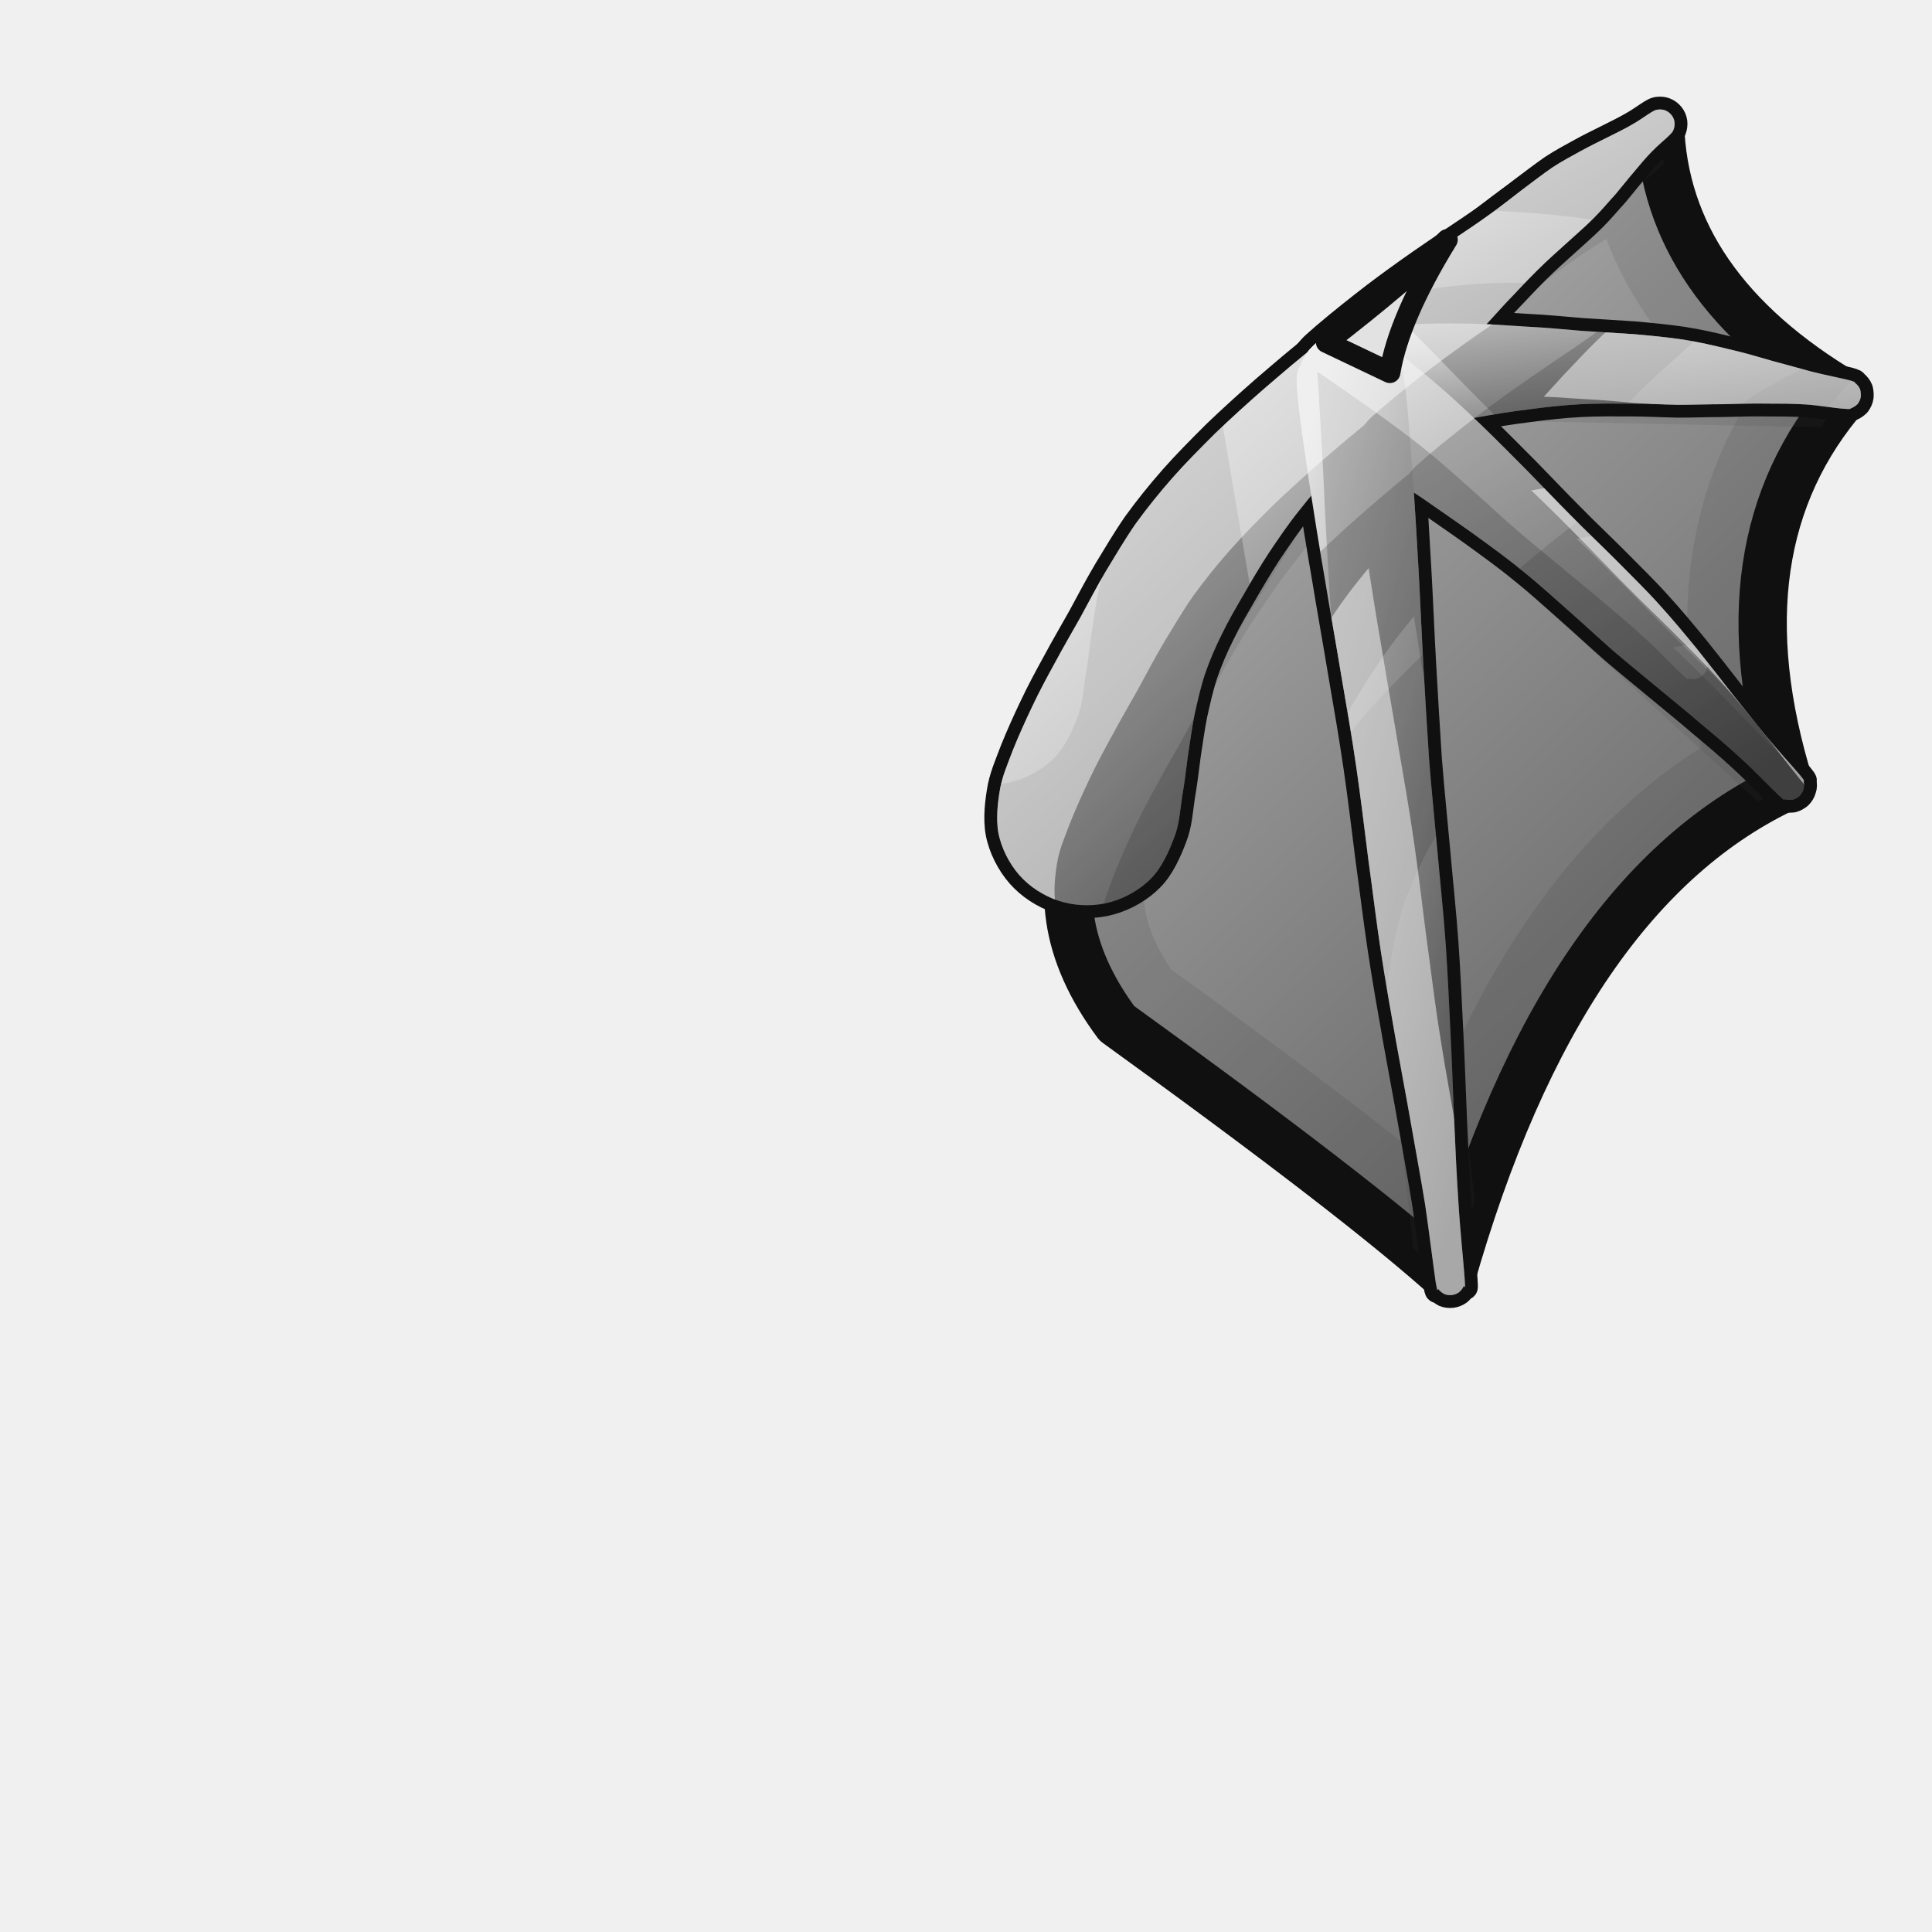
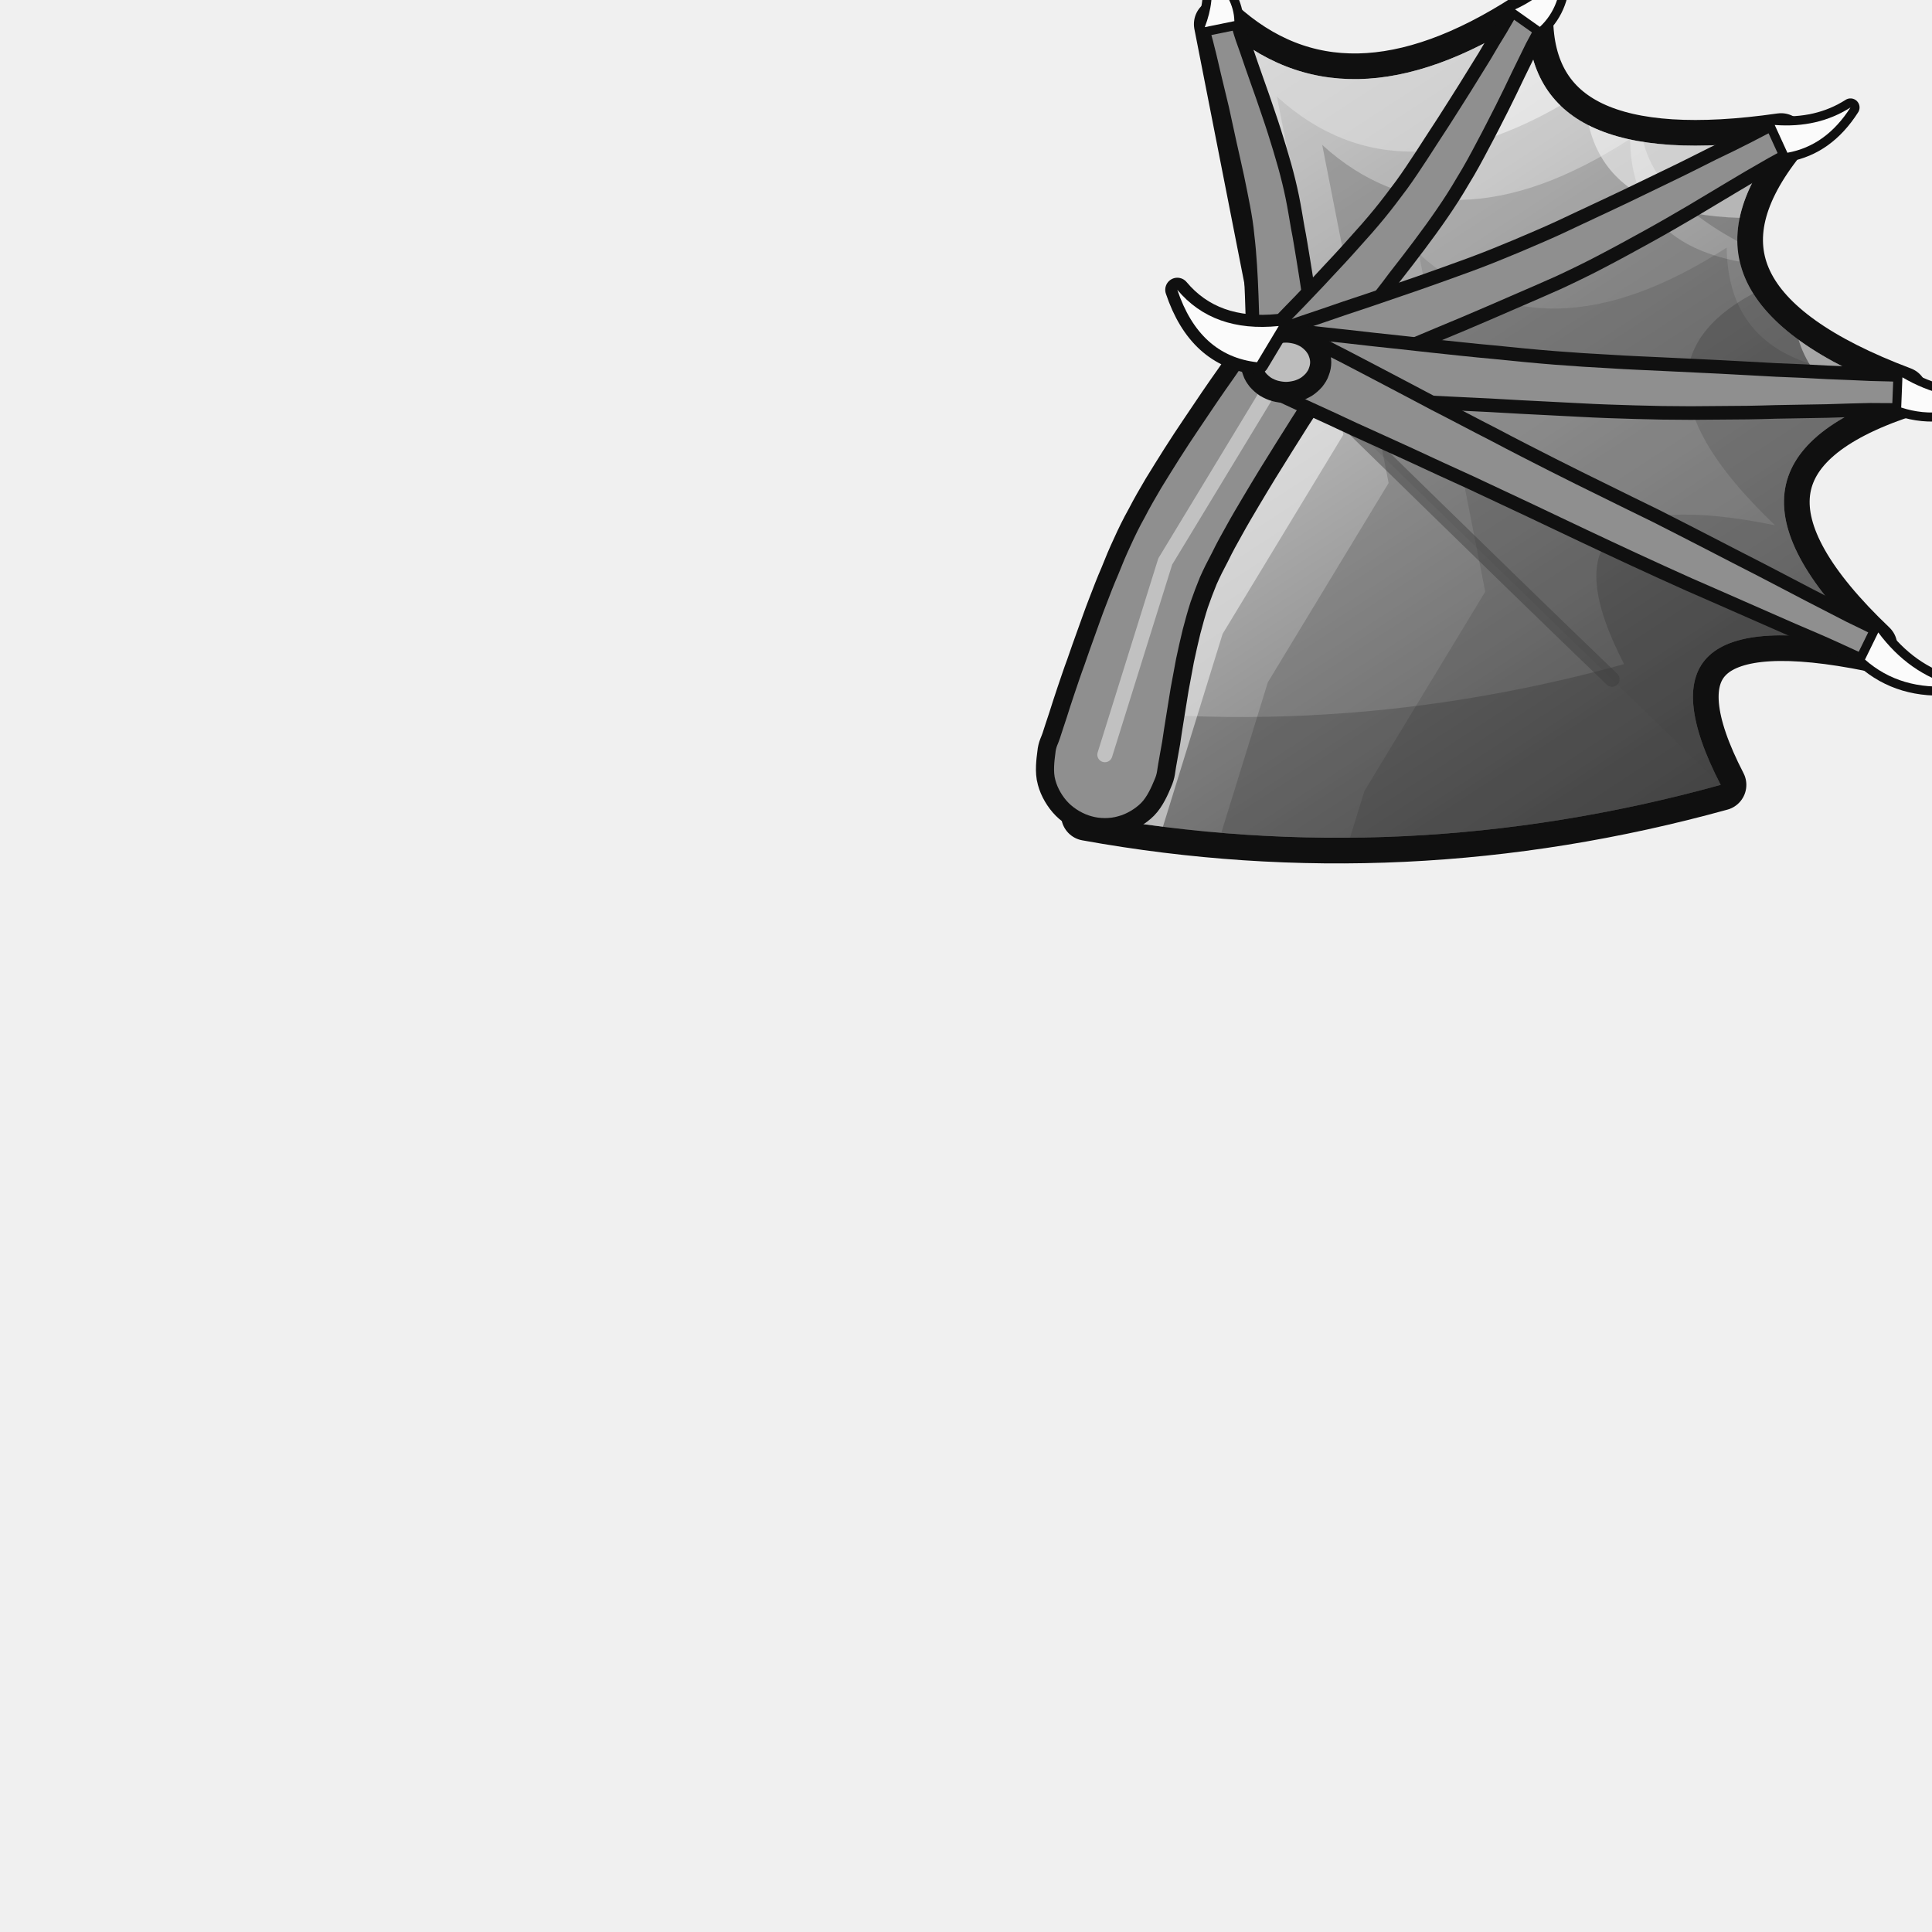
<svg xmlns="http://www.w3.org/2000/svg" viewBox="0 0 64 64" width="512" height="512" shape-rendering="geometricPrecision">
  <defs>
    <linearGradient id="w3-vol" x1="0.18" y1="0.02" x2="0.82" y2="1">
      <stop offset="0" stop-color="#e2e2e2" />
      <stop offset="0.30" stop-color="#bdbdbd" />
      <stop offset="0.66" stop-color="#8f8f8f" />
      <stop offset="1" stop-color="#5d5d5d" />
    </linearGradient>
    <linearGradient id="w3-volV" x1="0.42" y1="0" x2="0.58" y2="1">
      <stop offset="0" stop-color="#e2e2e2" />
      <stop offset="0.34" stop-color="#bdbdbd" />
      <stop offset="0.74" stop-color="#8f8f8f" />
      <stop offset="1" stop-color="#5d5d5d" />
    </linearGradient>
    <linearGradient id="w3-vol2" x1="0.2" y1="0" x2="0.8" y2="1">
      <stop offset="0" stop-color="#bdbdbd" />
      <stop offset="0.5" stop-color="#5d5d5d" />
      <stop offset="1" stop-color="#3b3b3b" />
    </linearGradient>
    <linearGradient id="w3-membrane" x1="0.12" y1="0" x2="0.78" y2="1">
      <stop offset="0" stop-color="#bdbdbd" />
      <stop offset="0.45" stop-color="#8f8f8f" />
      <stop offset="1" stop-color="#5d5d5d" />
    </linearGradient>
    <radialGradient id="w3-sheen" cx="0.34" cy="0.24" r="0.95">
      <stop offset="0" stop-color="#fbfbfb" stop-opacity="0.62" />
      <stop offset="0.38" stop-color="#fbfbfb" stop-opacity="0.22" />
      <stop offset="1" stop-color="#fbfbfb" stop-opacity="0" />
    </radialGradient>
  </defs>
  <g id="w3">
    <defs>
-       <clipPath id="w3-mclip">
-         <path d="M36,27Q37.61,19.87 44.74,12.74Q47.95,7.45 54.99,4.11Q55.14,9.5 61.16,13.07Q56.82,18.05 59.28,26.02Q51.7,29.49 48.04,42.42Q45.12,39.76 37,33.9Q34.4,30.4 36,27Z" clip-rule="evenodd" />
+       <path id="w3-s0" d="M36,27L38.6,18.6L42.6,12L40.4,0.8Q44.51,4.54 50.6,0.6Q50.65,5.8 59,4.6Q54.74,9.89 63,13Q55.73,15.43 62,21.4Q53.75,19.72 57,26Q46.5,28.9 36,27Z" />
+       <clipPath id="w3-clip">
+         <use href="#w3-s0" />
      </clipPath>
-     </defs>
-     <path d="M36,27Q37.61,19.87 44.74,12.74Q47.95,7.45 54.99,4.11Q55.14,9.5 61.16,13.07Q56.82,18.05 59.28,26.02Q51.7,29.49 48.04,42.42Q45.12,39.76 37,33.9Q34.4,30.4 36,27Z" fill-rule="evenodd" fill="url(#w3-membrane)" stroke="#101010" stroke-width="1.6" stroke-linejoin="round" />
-     <g clip-path="url(#w3-mclip)">
-       <path d="M36,27Q37.61,19.87 44.74,12.74Q47.95,7.45 54.99,4.11Q55.14,9.5 61.16,13.07Q56.82,18.05 59.28,26.02Q51.7,29.49 48.04,42.42Q45.12,39.76 37,33.9Q34.4,30.4 36,27Z" fill-rule="evenodd" fill="none" stroke="#101010" stroke-width="5" opacity="0.10" />
-       <path d="M44.74,12.74L54.99,4.11M44.74,12.74L61.16,13.07M44.74,12.74L59.28,26.02M44.74,12.74L48.04,42.42M36,27L44.74,12.74" fill="none" stroke="#3b3b3b" stroke-width="2.2" opacity="0.13" />
-       <path d="M44.74,12.74L54.99,4.11M44.74,12.74L61.16,13.07M44.74,12.74L59.28,26.02M44.74,12.74L48.04,42.42M36,27L44.74,12.74" fill="none" stroke="#e2e2e2" stroke-width="0.6" opacity="0.4" />
-     </g>
-     <defs>
-       <path id="w3-arm-s0" d="M38.89,27.76C39.07,27.31 39.09,26.85 39.16,26.39C39.24,25.94 39.29,25.49 39.35,25.04C39.42,24.59 39.48,24.13 39.57,23.68C39.67,23.23 39.77,22.77 39.92,22.32C40.07,21.88 40.26,21.44 40.48,21C40.69,20.56 40.94,20.14 41.2,19.69C41.46,19.24 41.73,18.78 42.03,18.32C42.34,17.86 42.66,17.38 43.04,16.91C43.41,16.44 43.81,15.96 44.28,15.48C44.76,15.01 45.52,14.41 45.87,14.04C46.22,13.68 46.28,13.57 46.37,13.3C46.46,13.03 46.49,12.69 46.43,12.41C46.38,12.13 46.23,11.83 46.04,11.61C45.85,11.39 45.57,11.2 45.3,11.11C45.03,11.02 44.69,10.99 44.41,11.05C44.13,11.1 44.03,11.13 43.61,11.44C43.18,11.75 42.42,12.41 41.86,12.89C41.3,13.38 40.76,13.87 40.25,14.36C39.75,14.86 39.27,15.34 38.83,15.84C38.39,16.34 37.99,16.84 37.62,17.35C37.26,17.87 36.95,18.4 36.64,18.91C36.33,19.43 36.07,19.94 35.79,20.45C35.51,20.95 35.22,21.44 34.96,21.93C34.69,22.42 34.43,22.9 34.2,23.39C33.97,23.87 33.75,24.36 33.56,24.83C33.38,25.31 33.18,25.75 33.11,26.24C33.03,26.74 32.98,27.31 33.12,27.79C33.25,28.27 33.54,28.78 33.9,29.13C34.25,29.48 34.76,29.77 35.24,29.89C35.73,30.02 36.31,30.02 36.79,29.88C37.27,29.75 37.78,29.46 38.13,29.1C38.48,28.75 38.72,28.21 38.89,27.76Z" />
-       <path id="w3-arm-s1" d="M45.93,14.07C46.31,13.76 46.96,13.11 47.43,12.64C47.9,12.18 48.32,11.73 48.73,11.29C49.14,10.86 49.51,10.44 49.87,10.05C50.24,9.67 50.58,9.29 50.92,8.96C51.26,8.62 51.59,8.33 51.9,8.05C52.22,7.76 52.52,7.5 52.79,7.23C53.06,6.96 53.29,6.68 53.52,6.43C53.74,6.17 53.94,5.91 54.14,5.68C54.34,5.44 54.53,5.21 54.72,5.02C54.91,4.82 55.17,4.61 55.29,4.49C55.41,4.37 55.41,4.36 55.44,4.29C55.47,4.21 55.48,4.12 55.47,4.04C55.46,3.96 55.42,3.87 55.37,3.81C55.32,3.75 55.25,3.69 55.17,3.66C55.1,3.63 55.01,3.62 54.93,3.63C54.85,3.64 54.84,3.64 54.7,3.72C54.55,3.81 54.28,4.01 54.04,4.14C53.8,4.28 53.53,4.41 53.25,4.55C52.97,4.69 52.68,4.83 52.37,5C52.06,5.17 51.74,5.34 51.42,5.55C51.1,5.77 50.78,6.02 50.43,6.28C50.09,6.54 49.74,6.82 49.35,7.1C48.95,7.39 48.53,7.67 48.08,7.97C47.64,8.28 47.17,8.59 46.68,8.94C46.19,9.29 45.68,9.66 45.16,10.07C44.64,10.48 43.91,11.06 43.55,11.41C43.2,11.76 43.14,11.9 43.05,12.18C42.95,12.46 42.93,12.81 42.99,13.1C43.05,13.39 43.21,13.7 43.41,13.93C43.61,14.15 43.9,14.34 44.18,14.43C44.46,14.53 44.81,14.55 45.1,14.49C45.39,14.43 45.54,14.38 45.93,14.07Z" />
-       <path id="w3-arm-s2" d="M44.98,14.51C45.47,14.47 46.34,14.28 46.98,14.17C47.63,14.05 48.24,13.94 48.85,13.84C49.47,13.73 50.06,13.63 50.65,13.56C51.24,13.48 51.81,13.42 52.37,13.39C52.94,13.36 53.48,13.37 54.02,13.37C54.55,13.37 55.07,13.4 55.58,13.41C56.09,13.41 56.59,13.39 57.07,13.39C57.56,13.38 58.04,13.36 58.5,13.37C58.96,13.37 59.4,13.37 59.84,13.4C60.27,13.43 60.83,13.53 61.08,13.54C61.33,13.56 61.26,13.55 61.33,13.52C61.41,13.49 61.48,13.44 61.54,13.38C61.59,13.31 61.63,13.23 61.64,13.15C61.65,13.07 61.64,12.98 61.62,12.9C61.59,12.82 61.53,12.75 61.47,12.7C61.41,12.65 61.49,12.66 61.24,12.59C61,12.53 60.44,12.42 60.01,12.31C59.59,12.2 59.15,12.07 58.69,11.95C58.24,11.82 57.77,11.68 57.28,11.57C56.79,11.45 56.28,11.33 55.76,11.25C55.23,11.17 54.69,11.12 54.13,11.07C53.57,11.03 52.99,11 52.4,10.96C51.81,10.91 51.2,10.85 50.57,10.82C49.94,10.78 49.3,10.73 48.63,10.72C47.97,10.71 47.28,10.71 46.59,10.75C45.9,10.8 44.99,10.88 44.5,10.97C44.01,11.07 43.88,11.15 43.65,11.33C43.41,11.51 43.2,11.79 43.09,12.07C42.98,12.34 42.93,12.69 42.97,12.98C43.01,13.28 43.15,13.6 43.33,13.83C43.51,14.07 43.79,14.28 44.07,14.39C44.34,14.5 44.5,14.54 44.98,14.51Z" />
-       <path id="w3-arm-s3" d="M43.68,14.18C44.06,14.49 44.82,14.96 45.39,15.35C45.96,15.74 46.53,16.11 47.1,16.49C47.66,16.88 48.23,17.27 48.79,17.67C49.34,18.07 49.9,18.47 50.42,18.9C50.95,19.32 51.45,19.78 51.95,20.22C52.45,20.66 52.93,21.11 53.42,21.54C53.92,21.97 54.42,22.37 54.91,22.78C55.4,23.19 55.89,23.58 56.35,23.98C56.82,24.37 57.28,24.76 57.71,25.16C58.14,25.55 58.69,26.13 58.93,26.35C59.17,26.57 59.06,26.46 59.14,26.48C59.22,26.5 59.31,26.5 59.39,26.49C59.47,26.47 59.55,26.42 59.61,26.37C59.67,26.31 59.72,26.23 59.74,26.15C59.77,26.08 59.77,25.98 59.75,25.9C59.73,25.83 59.84,25.94 59.63,25.68C59.42,25.43 58.89,24.85 58.51,24.39C58.14,23.94 57.77,23.46 57.38,22.98C57,22.49 56.61,21.99 56.21,21.49C55.8,20.99 55.38,20.48 54.93,19.99C54.49,19.5 54,19.03 53.52,18.54C53.04,18.06 52.54,17.59 52.05,17.09C51.56,16.6 51.08,16.09 50.58,15.58C50.08,15.08 49.58,14.57 49.06,14.07C48.55,13.58 48.02,13.08 47.47,12.62C46.93,12.16 46.22,11.58 45.8,11.3C45.37,11.03 45.23,11 44.94,10.97C44.64,10.94 44.3,10.99 44.02,11.11C43.75,11.23 43.48,11.44 43.3,11.68C43.13,11.92 43,12.25 42.97,12.54C42.94,12.84 42.99,13.18 43.11,13.46C43.23,13.73 43.3,13.86 43.68,14.18Z" />
-       <path id="w3-arm-s4" d="M42.97,12.94C43.01,13.61 43.23,15.02 43.38,16.06C43.54,17.1 43.71,18.15 43.89,19.19C44.06,20.23 44.25,21.28 44.42,22.31C44.6,23.35 44.78,24.39 44.93,25.42C45.08,26.45 45.2,27.47 45.33,28.49C45.47,29.5 45.59,30.51 45.74,31.5C45.89,32.48 46.06,33.46 46.23,34.41C46.4,35.37 46.58,36.3 46.74,37.22C46.9,38.14 47.07,39.04 47.21,39.91C47.34,40.79 47.49,42.01 47.56,42.48C47.64,42.94 47.61,42.64 47.65,42.71C47.7,42.77 47.77,42.83 47.85,42.87C47.92,42.9 48.02,42.91 48.1,42.9C48.18,42.89 48.26,42.86 48.33,42.81C48.39,42.76 48.45,42.69 48.48,42.62C48.52,42.54 48.55,42.84 48.52,42.37C48.49,41.9 48.36,40.68 48.31,39.79C48.25,38.91 48.21,37.99 48.17,37.06C48.13,36.13 48.1,35.18 48.05,34.21C48,33.24 47.96,32.25 47.89,31.26C47.82,30.26 47.71,29.25 47.62,28.23C47.53,27.22 47.42,26.19 47.34,25.15C47.27,24.11 47.21,23.06 47.15,22.01C47.09,20.96 47.05,19.9 46.99,18.85C46.93,17.79 46.87,16.73 46.79,15.68C46.72,14.63 46.61,13.21 46.51,12.54C46.41,11.88 46.35,11.92 46.18,11.68C46,11.44 45.73,11.23 45.46,11.11C45.18,10.99 44.84,10.94 44.54,10.97C44.25,11 43.92,11.13 43.68,11.3C43.44,11.48 43.23,11.75 43.11,12.02C42.99,12.3 42.92,12.26 42.97,12.94Z" />
-       <clipPath id="w3-arm-clip">
-         <use href="#w3-arm-s0" />
-         <use href="#w3-arm-s1" />
-         <use href="#w3-arm-s2" />
-         <use href="#w3-arm-s3" />
-         <use href="#w3-arm-s4" />
-       </clipPath>
-       <mask id="w3-arm-rim" maskUnits="userSpaceOnUse" x="0" y="0" width="64" height="64">
+       <mask id="w3-rim" maskUnits="userSpaceOnUse" x="0" y="0" width="64" height="64">
        <rect width="64" height="64" fill="#000" />
-         <use href="#w3-arm-s0" fill="#fff" />
-         <use href="#w3-arm-s1" fill="#fff" />
-         <use href="#w3-arm-s2" fill="#fff" />
-         <use href="#w3-arm-s3" fill="#fff" />
-         <use href="#w3-arm-s4" fill="#fff" />
+         <use href="#w3-s0" fill="#fff" />
        <g transform="translate(1.9,2.4)">
-           <use href="#w3-arm-s0" fill="#000" />
-           <use href="#w3-arm-s1" fill="#000" />
-           <use href="#w3-arm-s2" fill="#000" />
-           <use href="#w3-arm-s3" fill="#000" />
-           <use href="#w3-arm-s4" fill="#000" />
+           <use href="#w3-s0" fill="#000" />
        </g>
      </mask>
-       <mask id="w3-arm-core" maskUnits="userSpaceOnUse" x="0" y="0" width="64" height="64">
+       <mask id="w3-core" maskUnits="userSpaceOnUse" x="0" y="0" width="64" height="64">
        <rect width="64" height="64" fill="#000" />
-         <use href="#w3-arm-s0" fill="#fff" />
-         <use href="#w3-arm-s1" fill="#fff" />
-         <use href="#w3-arm-s2" fill="#fff" />
-         <use href="#w3-arm-s3" fill="#fff" />
-         <use href="#w3-arm-s4" fill="#fff" />
+         <use href="#w3-s0" fill="#fff" />
        <g transform="translate(-3.2,-4)">
-           <use href="#w3-arm-s0" fill="#000" />
-           <use href="#w3-arm-s1" fill="#000" />
-           <use href="#w3-arm-s2" fill="#000" />
-           <use href="#w3-arm-s3" fill="#000" />
-           <use href="#w3-arm-s4" fill="#000" />
+           <use href="#w3-s0" fill="#000" />
        </g>
      </mask>
    </defs>
-     <use href="#w3-arm-s0" fill="#101010" stroke="#101010" stroke-width="0.85" stroke-linejoin="round" stroke-linecap="round" />
-     <use href="#w3-arm-s1" fill="#101010" stroke="#101010" stroke-width="0.85" stroke-linejoin="round" stroke-linecap="round" />
-     <use href="#w3-arm-s2" fill="#101010" stroke="#101010" stroke-width="0.85" stroke-linejoin="round" stroke-linecap="round" />
-     <use href="#w3-arm-s3" fill="#101010" stroke="#101010" stroke-width="0.85" stroke-linejoin="round" stroke-linecap="round" />
-     <use href="#w3-arm-s4" fill="#101010" stroke="#101010" stroke-width="0.85" stroke-linejoin="round" stroke-linecap="round" />
-     <use href="#w3-arm-s0" fill="url(#w3-vol)" />
-     <use href="#w3-arm-s1" fill="url(#w3-vol)" />
-     <use href="#w3-arm-s2" fill="url(#w3-vol)" />
-     <use href="#w3-arm-s3" fill="url(#w3-vol)" />
-     <use href="#w3-arm-s4" fill="url(#w3-vol)" />
-     <g clip-path="url(#w3-arm-clip)">
+     <use href="#w3-s0" fill="#101010" stroke="#101010" stroke-width="1.7" stroke-linejoin="round" stroke-linecap="round" />
+     <use href="#w3-s0" fill="url(#w3-vol)" />
+     <g clip-path="url(#w3-clip)">
      <g transform="translate(3.4,4.0)" opacity="0.26">
-         <use href="#w3-arm-s0" fill="#3b3b3b" />
-         <use href="#w3-arm-s1" fill="#3b3b3b" />
-         <use href="#w3-arm-s2" fill="#3b3b3b" />
-         <use href="#w3-arm-s3" fill="#3b3b3b" />
-         <use href="#w3-arm-s4" fill="#3b3b3b" />
+         <use href="#w3-s0" fill="#3b3b3b" />
      </g>
      <g transform="translate(6.6,7.6)" opacity="0.13">
-         <use href="#w3-arm-s0" fill="#101010" />
-         <use href="#w3-arm-s1" fill="#101010" />
-         <use href="#w3-arm-s2" fill="#101010" />
-         <use href="#w3-arm-s3" fill="#101010" />
-         <use href="#w3-arm-s4" fill="#101010" />
+         <use href="#w3-s0" fill="#101010" />
      </g>
    </g>
-     <g mask="url(#w3-arm-core)" opacity="0.2">
+     <g mask="url(#w3-core)" opacity="0.2">
      <rect width="64" height="64" fill="#101010" />
    </g>
-     <g mask="url(#w3-arm-rim)" opacity="0.52">
+     <g mask="url(#w3-rim)" opacity="0.52">
      <rect width="64" height="64" fill="#fbfbfb" />
    </g>
-     <g clip-path="url(#w3-arm-clip)" />
-     <path d="M43.94,11.34Q46.54,9.34 47.94,7.94Q46.34,10.54 46.04,12.34Z" fill="#e2e2e2" stroke="#101010" stroke-width="0.7" stroke-linejoin="round" />
+     <g clip-path="url(#w3-clip)">
+       <path d="M42.6,12L40.4,0.8L50.6,0.6Z" fill="#3b3b3b" opacity="0.12" />
+       <path d="M42.6,12L50.6,0.6L59,4.6Z" fill="#fbfbfb" opacity="0.14" />
+       <path d="M42.6,12L59,4.6L63,13Z" fill="#3b3b3b" opacity="0.12" />
+       <path d="M42.6,12L63,13L62,21.4Z" fill="#fbfbfb" opacity="0.14" />
+       <path d="M42.6,12L62,21.4L57,26Z" fill="#3b3b3b" opacity="0.12" />
+       <path d="M43.8,10.29Q47.8,7.5 48.6,3.45M45.06,10.89Q52,9.5 54.9,6.45M45.66,12.15Q54,13.7 57.9,12.75M45.51,13.41Q53.5,17.9 57.15,19.05M44.76,14.1Q51,20.2 53.4,22.5" fill="none" stroke="#3b3b3b" stroke-width="0.5" opacity="0.45" stroke-linecap="round" stroke-linejoin="round" />
+     </g>
+     <path d="M38.24,25.84C38.34,25.62 38.33,25.5 38.37,25.29C38.41,25.08 38.45,24.82 38.5,24.56C38.54,24.3 38.58,24.01 38.63,23.72C38.68,23.42 38.73,23.1 38.78,22.79C38.84,22.47 38.9,22.14 38.96,21.82C39.03,21.5 39.1,21.17 39.18,20.85C39.26,20.54 39.35,20.22 39.44,19.94C39.54,19.65 39.64,19.39 39.75,19.12C39.87,18.85 40,18.59 40.15,18.31C40.29,18.02 40.46,17.71 40.63,17.41C40.8,17.1 40.99,16.78 41.18,16.46C41.36,16.15 41.56,15.83 41.74,15.53C41.93,15.22 42.12,14.92 42.3,14.63C42.48,14.35 42.65,14.07 42.81,13.82C42.97,13.57 43.12,13.34 43.25,13.14C43.37,12.93 43.49,12.8 43.57,12.62C43.65,12.43 43.74,12.24 43.75,12.05C43.76,11.86 43.71,11.64 43.62,11.47C43.53,11.3 43.38,11.13 43.22,11.03C43.05,10.93 42.84,10.86 42.65,10.85C42.46,10.84 42.24,10.89 42.07,10.98C41.9,11.07 41.76,11.23 41.63,11.38C41.5,11.53 41.44,11.69 41.31,11.88C41.18,12.07 41.03,12.3 40.86,12.54C40.69,12.78 40.5,13.05 40.31,13.33C40.12,13.61 39.91,13.92 39.71,14.22C39.5,14.53 39.29,14.85 39.08,15.18C38.88,15.5 38.67,15.83 38.47,16.16C38.28,16.48 38.09,16.81 37.92,17.14C37.74,17.46 37.59,17.77 37.45,18.08C37.3,18.4 37.17,18.71 37.04,19.04C36.9,19.36 36.77,19.7 36.64,20.04C36.51,20.37 36.39,20.72 36.27,21.05C36.15,21.38 36.03,21.72 35.92,22.04C35.8,22.36 35.7,22.67 35.6,22.96C35.5,23.25 35.41,23.54 35.33,23.79C35.25,24.04 35.17,24.26 35.11,24.46C35.05,24.65 34.98,24.73 34.96,24.96C34.93,25.19 34.88,25.57 34.96,25.84C35.03,26.11 35.2,26.4 35.4,26.6C35.6,26.8 35.89,26.97 36.16,27.04C36.43,27.12 36.77,27.12 37.04,27.04C37.31,26.97 37.6,26.8 37.8,26.6C38,26.4 38.15,26.06 38.24,25.84Z" fill="#101010" stroke="#101010" stroke-width="1.2" stroke-linejoin="round" stroke-linecap="round" />
+     <path d="M38.24,25.84C38.34,25.62 38.33,25.5 38.37,25.29C38.41,25.08 38.45,24.82 38.5,24.56C38.54,24.3 38.58,24.01 38.63,23.72C38.68,23.42 38.73,23.1 38.78,22.79C38.84,22.47 38.9,22.14 38.96,21.82C39.03,21.5 39.1,21.17 39.18,20.85C39.26,20.54 39.35,20.22 39.44,19.94C39.54,19.65 39.64,19.39 39.75,19.12C39.87,18.85 40,18.59 40.15,18.31C40.29,18.02 40.46,17.71 40.63,17.41C40.8,17.1 40.99,16.78 41.18,16.46C41.36,16.15 41.56,15.83 41.74,15.53C41.93,15.22 42.12,14.92 42.3,14.63C42.48,14.35 42.65,14.07 42.81,13.82C42.97,13.57 43.12,13.34 43.25,13.14C43.37,12.93 43.49,12.8 43.57,12.62C43.65,12.43 43.74,12.24 43.75,12.05C43.76,11.86 43.71,11.64 43.62,11.47C43.53,11.3 43.38,11.13 43.22,11.03C43.05,10.93 42.84,10.86 42.65,10.85C42.46,10.84 42.24,10.89 42.07,10.98C41.9,11.07 41.76,11.23 41.63,11.38C41.5,11.53 41.44,11.69 41.31,11.88C41.18,12.07 41.03,12.3 40.86,12.54C40.69,12.78 40.5,13.05 40.31,13.33C40.12,13.61 39.91,13.92 39.71,14.22C39.5,14.53 39.29,14.85 39.08,15.18C38.88,15.5 38.67,15.83 38.47,16.16C38.28,16.48 38.09,16.81 37.92,17.14C37.74,17.46 37.59,17.77 37.45,18.08C37.3,18.4 37.17,18.71 37.04,19.04C36.9,19.36 36.77,19.7 36.64,20.04C36.51,20.37 36.39,20.72 36.27,21.05C36.15,21.38 36.03,21.72 35.92,22.04C35.8,22.36 35.7,22.67 35.6,22.96C35.5,23.25 35.41,23.54 35.33,23.79C35.25,24.04 35.17,24.26 35.11,24.46C35.05,24.65 34.98,24.73 34.96,24.96C34.93,25.19 34.88,25.57 34.96,25.84C35.03,26.11 35.2,26.4 35.4,26.6C35.6,26.8 35.89,26.97 36.16,27.04C36.43,27.12 36.77,27.12 37.04,27.04C37.31,26.97 37.6,26.8 37.8,26.6C38,26.4 38.15,26.06 38.24,25.84Z" fill="#8f8f8f" />
+     <path d="M36.6,25L38.6,18.6L42.6,12" fill="none" stroke="#e2e2e2" stroke-width="0.5" opacity="0.6" stroke-linecap="round" stroke-linejoin="round" />
+     <path d="M43.42,11.92C43.42,11.76 43.38,11.58 43.35,11.36C43.32,11.14 43.29,10.87 43.25,10.58C43.2,10.3 43.16,9.98 43.11,9.65C43.06,9.33 43.01,8.98 42.95,8.63C42.89,8.29 42.84,7.93 42.77,7.59C42.71,7.25 42.66,6.92 42.59,6.58C42.52,6.24 42.44,5.91 42.34,5.55C42.24,5.19 42.12,4.8 42,4.42C41.88,4.04 41.74,3.65 41.62,3.29C41.49,2.92 41.36,2.56 41.25,2.24C41.14,1.91 41.03,1.6 40.94,1.35C40.85,1.09 40.79,0.84 40.74,0.7C40.69,0.57 40.69,0.59 40.64,0.55C40.6,0.51 40.54,0.47 40.48,0.46C40.43,0.45 40.36,0.45 40.3,0.46C40.25,0.48 40.19,0.51 40.15,0.56C40.11,0.6 40.07,0.66 40.06,0.72C40.05,0.77 40.03,0.76 40.06,0.9C40.09,1.04 40.17,1.29 40.23,1.55C40.3,1.81 40.37,2.14 40.45,2.47C40.53,2.8 40.62,3.18 40.71,3.55C40.79,3.92 40.88,4.32 40.96,4.7C41.05,5.08 41.13,5.47 41.21,5.82C41.28,6.17 41.35,6.49 41.41,6.82C41.47,7.14 41.52,7.44 41.55,7.77C41.59,8.1 41.62,8.45 41.64,8.78C41.66,9.12 41.68,9.46 41.69,9.79C41.7,10.11 41.71,10.43 41.72,10.71C41.73,11 41.73,11.27 41.74,11.5C41.75,11.73 41.75,11.91 41.78,12.08C41.81,12.24 41.85,12.37 41.93,12.48C42.01,12.59 42.13,12.69 42.26,12.75C42.38,12.81 42.54,12.83 42.68,12.82C42.81,12.81 42.97,12.75 43.08,12.67C43.19,12.59 43.29,12.47 43.35,12.34C43.41,12.22 43.42,12.09 43.42,11.92Z" fill="#101010" stroke="#101010" stroke-width="0.9" stroke-linejoin="round" stroke-linecap="round" />
+     <path d="M43.42,11.92C43.42,11.76 43.38,11.58 43.35,11.36C43.32,11.14 43.29,10.87 43.25,10.58C43.2,10.3 43.16,9.98 43.11,9.65C43.06,9.33 43.01,8.98 42.95,8.63C42.89,8.29 42.84,7.93 42.77,7.59C42.71,7.25 42.66,6.92 42.59,6.58C42.52,6.24 42.44,5.91 42.34,5.55C42.24,5.19 42.12,4.8 42,4.42C41.88,4.04 41.74,3.65 41.62,3.29C41.49,2.92 41.36,2.56 41.25,2.24C41.14,1.91 41.03,1.6 40.94,1.35C40.85,1.09 40.79,0.84 40.74,0.7C40.69,0.57 40.69,0.59 40.64,0.55C40.6,0.51 40.54,0.47 40.48,0.46C40.43,0.45 40.36,0.45 40.3,0.46C40.25,0.48 40.19,0.51 40.15,0.56C40.11,0.6 40.07,0.66 40.06,0.72C40.05,0.77 40.03,0.76 40.06,0.9C40.09,1.04 40.17,1.29 40.23,1.55C40.3,1.81 40.37,2.14 40.45,2.47C40.53,2.8 40.62,3.18 40.71,3.55C40.79,3.92 40.88,4.32 40.96,4.7C41.05,5.08 41.13,5.47 41.21,5.82C41.28,6.17 41.35,6.49 41.41,6.82C41.47,7.14 41.52,7.44 41.55,7.77C41.59,8.1 41.62,8.45 41.64,8.78C41.66,9.12 41.68,9.46 41.69,9.79C41.7,10.11 41.71,10.43 41.72,10.71C41.73,11 41.73,11.27 41.74,11.5C41.75,11.73 41.75,11.91 41.78,12.08C41.81,12.24 41.85,12.37 41.93,12.48C42.01,12.59 42.13,12.69 42.26,12.75C42.38,12.81 42.54,12.83 42.68,12.82C42.81,12.81 42.97,12.75 43.08,12.67C43.19,12.59 43.29,12.47 43.35,12.34C43.41,12.22 43.42,12.09 43.42,11.92Z" fill="#8f8f8f" />
+     <path d="M43.22,12.54C43.36,12.4 43.52,12.19 43.71,11.95C43.9,11.72 44.14,11.43 44.38,11.13C44.62,10.83 44.9,10.48 45.17,10.14C45.44,9.8 45.74,9.43 46.01,9.06C46.29,8.7 46.58,8.33 46.84,7.98C47.11,7.62 47.35,7.29 47.59,6.94C47.83,6.59 48.05,6.25 48.27,5.87C48.5,5.5 48.72,5.09 48.93,4.69C49.14,4.3 49.35,3.88 49.55,3.49C49.74,3.11 49.93,2.72 50.09,2.38C50.26,2.03 50.42,1.71 50.55,1.44C50.69,1.17 50.84,0.91 50.91,0.77C50.97,0.63 50.95,0.65 50.95,0.6C50.95,0.54 50.93,0.47 50.9,0.42C50.87,0.37 50.82,0.32 50.77,0.29C50.72,0.27 50.65,0.25 50.6,0.25C50.54,0.25 50.47,0.27 50.42,0.3C50.37,0.33 50.38,0.3 50.29,0.43C50.21,0.56 50.06,0.82 49.91,1.08C49.75,1.34 49.56,1.65 49.37,1.98C49.17,2.3 48.94,2.67 48.72,3.03C48.49,3.39 48.25,3.78 48.01,4.15C47.77,4.52 47.52,4.9 47.29,5.26C47.06,5.61 46.85,5.93 46.61,6.26C46.37,6.58 46.14,6.89 45.87,7.22C45.6,7.55 45.3,7.89 45,8.22C44.7,8.56 44.39,8.89 44.09,9.21C43.8,9.53 43.49,9.84 43.23,10.12C42.96,10.4 42.7,10.66 42.49,10.89C42.28,11.11 42.09,11.3 41.98,11.46C41.86,11.62 41.82,11.71 41.79,11.85C41.76,11.98 41.78,12.14 41.82,12.27C41.87,12.4 41.96,12.53 42.06,12.62C42.16,12.71 42.31,12.78 42.45,12.81C42.58,12.84 42.74,12.82 42.87,12.78C43,12.73 43.08,12.68 43.22,12.54Z" fill="#101010" stroke="#101010" stroke-width="0.9" stroke-linejoin="round" stroke-linecap="round" />
+     <path d="M43.22,12.54C43.36,12.4 43.52,12.19 43.71,11.95C43.9,11.72 44.14,11.43 44.38,11.13C44.62,10.83 44.9,10.48 45.17,10.14C45.44,9.8 45.74,9.43 46.01,9.06C46.29,8.7 46.58,8.33 46.84,7.98C47.11,7.62 47.35,7.29 47.59,6.94C47.83,6.59 48.05,6.25 48.27,5.87C48.5,5.5 48.72,5.09 48.93,4.69C49.14,4.3 49.35,3.88 49.55,3.49C49.74,3.11 49.93,2.72 50.09,2.38C50.26,2.03 50.42,1.71 50.55,1.44C50.69,1.17 50.84,0.91 50.91,0.77C50.97,0.63 50.95,0.65 50.95,0.6C50.95,0.54 50.93,0.47 50.9,0.42C50.87,0.37 50.82,0.32 50.77,0.29C50.72,0.27 50.65,0.25 50.6,0.25C50.54,0.25 50.47,0.27 50.42,0.3C50.37,0.33 50.38,0.3 50.29,0.43C50.21,0.56 50.06,0.82 49.91,1.08C49.75,1.34 49.56,1.65 49.37,1.98C49.17,2.3 48.94,2.67 48.72,3.03C48.49,3.39 48.25,3.78 48.01,4.15C47.77,4.52 47.52,4.9 47.29,5.26C47.06,5.61 46.85,5.93 46.61,6.26C46.37,6.58 46.14,6.89 45.87,7.22C45.6,7.55 45.3,7.89 45,8.22C44.7,8.56 44.39,8.89 44.09,9.21C43.8,9.53 43.49,9.84 43.23,10.12C42.96,10.4 42.7,10.66 42.49,10.89C42.28,11.11 42.09,11.3 41.98,11.46C41.86,11.62 41.82,11.71 41.79,11.85C41.76,11.98 41.78,12.14 41.82,12.27C41.87,12.4 41.96,12.53 42.06,12.62C42.16,12.71 42.31,12.78 42.45,12.81C42.58,12.84 42.74,12.82 42.87,12.78C43,12.73 43.08,12.68 43.22,12.54Z" fill="#8f8f8f" />
+     <path d="M42.89,12.77C43.12,12.7 43.46,12.55 43.84,12.39C44.22,12.24 44.68,12.06 45.16,11.86C45.64,11.66 46.18,11.44 46.72,11.22C47.26,10.99 47.84,10.75 48.39,10.52C48.95,10.28 49.52,10.04 50.04,9.81C50.57,9.58 51.06,9.37 51.55,9.15C52.04,8.92 52.5,8.7 52.99,8.44C53.47,8.19 53.98,7.91 54.47,7.64C54.96,7.37 55.46,7.08 55.92,6.81C56.38,6.54 56.83,6.26 57.24,6.02C57.64,5.78 58.03,5.55 58.35,5.37C58.67,5.18 59.01,5.01 59.17,4.91C59.32,4.81 59.27,4.83 59.3,4.78C59.33,4.74 59.35,4.67 59.35,4.61C59.35,4.55 59.34,4.49 59.31,4.43C59.28,4.38 59.23,4.33 59.18,4.3C59.14,4.27 59.07,4.25 59.01,4.25C58.95,4.25 59,4.21 58.83,4.29C58.67,4.37 58.33,4.55 58,4.72C57.67,4.89 57.26,5.09 56.84,5.29C56.42,5.5 55.95,5.74 55.47,5.97C54.99,6.2 54.48,6.45 53.98,6.69C53.48,6.93 52.96,7.17 52.47,7.4C51.99,7.63 51.54,7.84 51.05,8.05C50.57,8.26 50.09,8.46 49.57,8.67C49.05,8.88 48.47,9.09 47.91,9.29C47.35,9.49 46.76,9.7 46.22,9.88C45.67,10.07 45.11,10.26 44.62,10.42C44.13,10.59 43.66,10.75 43.27,10.88C42.89,11.01 42.53,11.13 42.31,11.23C42.09,11.33 42.05,11.37 41.96,11.48C41.87,11.58 41.81,11.73 41.79,11.87C41.76,12 41.78,12.16 41.83,12.29C41.88,12.42 41.97,12.55 42.08,12.64C42.18,12.73 42.33,12.79 42.47,12.81C42.6,12.84 42.66,12.84 42.89,12.77Z" fill="#101010" stroke="#101010" stroke-width="0.9" stroke-linejoin="round" stroke-linecap="round" />
+     <path d="M42.89,12.77C43.12,12.7 43.46,12.55 43.84,12.39C44.22,12.24 44.68,12.06 45.16,11.86C45.64,11.66 46.18,11.44 46.72,11.22C47.26,10.99 47.84,10.75 48.39,10.52C48.95,10.28 49.52,10.04 50.04,9.81C50.57,9.58 51.06,9.37 51.55,9.15C52.04,8.92 52.5,8.7 52.99,8.44C53.47,8.19 53.98,7.91 54.47,7.64C54.96,7.37 55.46,7.08 55.92,6.81C56.38,6.54 56.83,6.26 57.24,6.02C57.64,5.78 58.03,5.55 58.35,5.37C58.67,5.18 59.01,5.01 59.17,4.91C59.32,4.81 59.27,4.83 59.3,4.78C59.33,4.74 59.35,4.67 59.35,4.61C59.35,4.55 59.34,4.49 59.31,4.43C59.28,4.38 59.23,4.33 59.18,4.3C59.14,4.27 59.07,4.25 59.01,4.25C58.95,4.25 59,4.21 58.83,4.29C58.67,4.37 58.33,4.55 58,4.72C57.67,4.89 57.26,5.09 56.84,5.29C56.42,5.5 55.95,5.74 55.47,5.97C54.99,6.2 54.48,6.45 53.98,6.69C53.48,6.93 52.96,7.17 52.47,7.4C51.99,7.63 51.54,7.84 51.05,8.05C50.57,8.26 50.09,8.46 49.57,8.67C49.05,8.88 48.47,9.09 47.91,9.29C47.35,9.49 46.76,9.7 46.22,9.88C45.67,10.07 45.11,10.26 44.62,10.42C44.13,10.59 43.66,10.75 43.27,10.88C42.89,11.01 42.53,11.13 42.31,11.23C42.09,11.33 42.05,11.37 41.96,11.48C41.87,11.58 41.81,11.73 41.79,11.87C41.76,12 41.78,12.16 41.83,12.29C41.88,12.42 41.97,12.55 42.08,12.64C42.18,12.73 42.33,12.79 42.47,12.81C42.6,12.84 42.66,12.84 42.89,12.77Z" fill="#8f8f8f" />
+     <path d="M42.53,12.82C42.8,12.86 43.24,12.87 43.71,12.9C44.18,12.93 44.75,12.96 45.35,12.99C45.94,13.03 46.62,13.06 47.29,13.1C47.96,13.13 48.68,13.17 49.36,13.2C50.05,13.24 50.76,13.28 51.41,13.31C52.06,13.34 52.66,13.38 53.27,13.4C53.88,13.42 54.45,13.44 55.07,13.45C55.68,13.46 56.33,13.46 56.96,13.45C57.58,13.45 58.22,13.44 58.81,13.42C59.41,13.41 59.99,13.4 60.52,13.39C61.04,13.37 61.54,13.36 61.95,13.35C62.36,13.35 62.79,13.36 63,13.35C63.2,13.34 63.12,13.33 63.17,13.31C63.22,13.28 63.27,13.23 63.3,13.18C63.33,13.13 63.35,13.06 63.35,13C63.35,12.95 63.33,12.88 63.31,12.83C63.28,12.78 63.23,12.73 63.18,12.7C63.13,12.67 63.21,12.66 63,12.65C62.8,12.64 62.37,12.63 61.96,12.62C61.55,12.6 61.05,12.58 60.53,12.56C60,12.53 59.42,12.5 58.83,12.48C58.23,12.45 57.6,12.41 56.98,12.38C56.36,12.35 55.71,12.32 55.11,12.29C54.5,12.26 53.93,12.24 53.33,12.2C52.73,12.17 52.14,12.13 51.49,12.08C50.85,12.03 50.14,11.96 49.46,11.89C48.78,11.83 48.06,11.75 47.4,11.68C46.74,11.61 46.07,11.53 45.47,11.47C44.88,11.4 44.31,11.34 43.84,11.29C43.37,11.24 42.93,11.18 42.67,11.18C42.4,11.17 42.37,11.2 42.25,11.25C42.12,11.31 42,11.42 41.92,11.53C41.84,11.65 41.79,11.8 41.78,11.93C41.77,12.07 41.8,12.23 41.85,12.35C41.91,12.48 42.02,12.6 42.13,12.68C42.25,12.76 42.27,12.79 42.53,12.82Z" fill="#101010" stroke="#101010" stroke-width="0.9" stroke-linejoin="round" stroke-linecap="round" />
+     <path d="M42.53,12.82C42.8,12.86 43.24,12.87 43.71,12.9C44.18,12.93 44.75,12.96 45.35,12.99C45.94,13.03 46.62,13.06 47.29,13.1C47.96,13.13 48.68,13.17 49.36,13.2C50.05,13.24 50.76,13.28 51.41,13.31C52.06,13.34 52.66,13.38 53.27,13.4C53.88,13.42 54.45,13.44 55.07,13.45C55.68,13.46 56.33,13.46 56.96,13.45C57.58,13.45 58.22,13.44 58.81,13.42C59.41,13.41 59.99,13.4 60.52,13.39C61.04,13.37 61.54,13.36 61.95,13.35C62.36,13.35 62.79,13.36 63,13.35C63.2,13.34 63.12,13.33 63.17,13.31C63.22,13.28 63.27,13.23 63.3,13.18C63.33,13.13 63.35,13.06 63.35,13C63.35,12.95 63.33,12.88 63.31,12.83C63.28,12.78 63.23,12.73 63.18,12.7C63.13,12.67 63.21,12.66 63,12.65C62.8,12.64 62.37,12.63 61.96,12.62C61.55,12.6 61.05,12.58 60.53,12.56C60,12.53 59.42,12.5 58.83,12.48C58.23,12.45 57.6,12.41 56.98,12.38C56.36,12.35 55.71,12.32 55.11,12.29C54.5,12.26 53.93,12.24 53.33,12.2C52.73,12.17 52.14,12.13 51.49,12.08C50.85,12.03 50.14,11.96 49.46,11.89C48.78,11.83 48.06,11.75 47.4,11.68C46.74,11.61 46.07,11.53 45.47,11.47C44.88,11.4 44.31,11.34 43.84,11.29C43.37,11.24 42.93,11.18 42.67,11.18C42.4,11.17 42.37,11.2 42.25,11.25C42.12,11.31 42,11.42 41.92,11.53C41.84,11.65 41.79,11.8 41.78,11.93C41.77,12.07 41.8,12.23 41.85,12.35C41.91,12.48 42.02,12.6 42.13,12.68C42.25,12.76 42.27,12.79 42.53,12.82Z" fill="#8f8f8f" />
+     <path d="M42.24,12.74C42.48,12.88 42.91,13.07 43.36,13.28C43.82,13.49 44.37,13.74 44.94,14.01C45.52,14.27 46.17,14.57 46.81,14.86C47.45,15.16 48.15,15.48 48.81,15.78C49.47,16.09 50.15,16.41 50.77,16.7C51.39,16.99 51.96,17.27 52.54,17.54C53.12,17.81 53.66,18.07 54.25,18.34C54.83,18.61 55.45,18.89 56.05,19.16C56.65,19.42 57.26,19.69 57.83,19.94C58.4,20.19 58.97,20.44 59.47,20.66C59.98,20.88 60.46,21.08 60.85,21.26C61.25,21.44 61.65,21.63 61.85,21.72C62.05,21.8 61.97,21.75 62.03,21.75C62.09,21.74 62.15,21.72 62.2,21.69C62.25,21.66 62.29,21.6 62.32,21.55C62.34,21.5 62.35,21.43 62.35,21.37C62.34,21.31 62.32,21.25 62.29,21.2C62.26,21.15 62.34,21.19 62.15,21.08C61.96,20.98 61.56,20.79 61.17,20.6C60.78,20.4 60.32,20.16 59.83,19.91C59.34,19.65 58.79,19.37 58.24,19.08C57.69,18.8 57.09,18.49 56.51,18.19C55.93,17.89 55.32,17.58 54.75,17.29C54.17,17.01 53.63,16.74 53.06,16.46C52.49,16.18 51.92,15.9 51.31,15.59C50.7,15.28 50.03,14.94 49.39,14.6C48.74,14.27 48.07,13.91 47.44,13.59C46.81,13.26 46.18,12.92 45.62,12.63C45.06,12.34 44.52,12.05 44.08,11.83C43.64,11.6 43.22,11.37 42.96,11.26C42.71,11.15 42.68,11.17 42.54,11.18C42.41,11.19 42.25,11.24 42.14,11.31C42.03,11.39 41.92,11.51 41.86,11.64C41.8,11.76 41.77,11.92 41.78,12.06C41.79,12.19 41.84,12.35 41.91,12.46C41.99,12.57 41.99,12.6 42.24,12.74Z" fill="#101010" stroke="#101010" stroke-width="0.9" stroke-linejoin="round" stroke-linecap="round" />
+     <path d="M42.24,12.74C42.48,12.88 42.91,13.07 43.36,13.28C43.82,13.49 44.37,13.74 44.94,14.01C45.52,14.27 46.17,14.57 46.81,14.86C47.45,15.16 48.15,15.48 48.81,15.78C49.47,16.09 50.15,16.41 50.77,16.7C51.39,16.99 51.96,17.27 52.54,17.54C53.12,17.81 53.66,18.07 54.25,18.34C54.83,18.61 55.45,18.89 56.05,19.16C56.65,19.42 57.26,19.69 57.83,19.94C58.4,20.19 58.97,20.44 59.47,20.66C59.98,20.88 60.46,21.08 60.85,21.26C61.25,21.44 61.65,21.63 61.85,21.72C62.05,21.8 61.97,21.75 62.03,21.75C62.09,21.74 62.15,21.72 62.2,21.69C62.25,21.66 62.29,21.6 62.32,21.55C62.34,21.5 62.35,21.43 62.35,21.37C62.34,21.31 62.32,21.25 62.29,21.2C62.26,21.15 62.34,21.19 62.15,21.08C61.96,20.98 61.56,20.79 61.17,20.6C60.78,20.4 60.32,20.16 59.83,19.91C59.34,19.65 58.79,19.37 58.24,19.08C57.69,18.8 57.09,18.49 56.51,18.19C55.93,17.89 55.32,17.58 54.75,17.29C54.17,17.01 53.63,16.74 53.06,16.46C52.49,16.18 51.92,15.9 51.31,15.59C50.7,15.28 50.03,14.94 49.39,14.6C48.74,14.27 48.07,13.91 47.44,13.59C46.81,13.26 46.18,12.92 45.62,12.63C45.06,12.34 44.52,12.05 44.08,11.83C43.64,11.6 43.22,11.37 42.96,11.26C42.71,11.15 42.68,11.17 42.54,11.18C42.41,11.19 42.25,11.24 42.14,11.31C42.03,11.39 41.92,11.51 41.86,11.64C41.8,11.76 41.77,11.92 41.78,12.06C41.79,12.19 41.84,12.35 41.91,12.46C41.99,12.57 41.99,12.6 42.24,12.74Z" fill="#8f8f8f" />
+     <path d="M43.75,12C43.75,12.1 43.73,12.21 43.69,12.31C43.66,12.41 43.6,12.5 43.53,12.59C43.46,12.67 43.37,12.75 43.28,12.81C43.18,12.87 43.07,12.92 42.96,12.95C42.84,12.98 42.72,13 42.6,13C42.48,13 42.36,12.98 42.24,12.95C42.13,12.92 42.02,12.87 41.92,12.81C41.83,12.75 41.74,12.67 41.67,12.59C41.6,12.5 41.54,12.41 41.51,12.31C41.47,12.21 41.45,12.1 41.45,12C41.45,11.9 41.47,11.79 41.51,11.69C41.54,11.59 41.6,11.5 41.67,11.41C41.74,11.33 41.83,11.25 41.92,11.19C42.02,11.13 42.13,11.08 42.24,11.05C42.36,11.02 42.48,11 42.6,11C42.72,11 42.84,11.02 42.96,11.05C43.07,11.08 43.18,11.13 43.28,11.19C43.37,11.25 43.46,11.33 43.53,11.41C43.6,11.5 43.66,11.59 43.69,11.69C43.73,11.79 43.75,11.9 43.75,12Z" fill="#bdbdbd" stroke="#101010" stroke-width="0.7" stroke-linejoin="round" stroke-linecap="round" />
+     <path d="M42.36,10.8Q40.19,11.02 39,9.6Q39.73,11.78 41.64,12Z" fill="#101010" stroke="#101010" stroke-width="0.8" stroke-linejoin="round" stroke-linecap="round" />
+     <path d="M42.36,10.8Q40.19,11.02 39,9.6Q39.73,11.78 41.64,12Z" fill="#fbfbfb" />
+     <path d="M40.89,0.7Q40.87,-0.11 40.09,-0.77Q40.25,0.02 39.91,0.9Z" fill="#101010" stroke="#101010" stroke-width="0.6" stroke-linejoin="round" stroke-linecap="round" />
+     <path d="M40.89,0.7Q40.87,-0.11 40.09,-0.77Q40.25,0.02 39.91,0.9Z" fill="#fbfbfb" />
+     <path d="M51.01,0.89Q51.74,0.21 51.72,-1Q51.22,-0.16 50.19,0.31Z" fill="#101010" stroke="#101010" stroke-width="0.6" stroke-linejoin="round" stroke-linecap="round" />
+     <path d="M51.01,0.89Q51.74,0.21 51.72,-1Q51.22,-0.16 50.19,0.31Z" fill="#fbfbfb" />
+     <path d="M59.21,5.06Q60.49,4.83 61.3,3.56Q60.22,4.25 58.79,4.14Z" fill="#101010" stroke="#101010" stroke-width="0.6" stroke-linejoin="round" stroke-linecap="round" />
+     <path d="M59.21,5.06Q60.49,4.83 61.3,3.56Q60.22,4.25 58.79,4.14Z" fill="#fbfbfb" />
+     <path d="M62.98,13.5Q64.38,13.96 65.86,13.14Q64.42,13.32 63.02,12.5Z" fill="#101010" stroke="#101010" stroke-width="0.6" stroke-linejoin="round" stroke-linecap="round" />
+     <path d="M62.98,13.5Q64.38,13.96 65.86,13.14Q64.42,13.32 63.02,12.5Z" fill="#fbfbfb" />
+     <path d="M61.78,21.85Q62.96,22.89 64.72,22.72Q63.23,22.31 62.22,20.95Z" fill="#101010" stroke="#101010" stroke-width="0.6" stroke-linejoin="round" stroke-linecap="round" />
+     <path d="M61.78,21.85Q62.96,22.89 64.72,22.72Q63.23,22.31 62.22,20.95Z" fill="#fbfbfb" />
  </g>
</svg>
